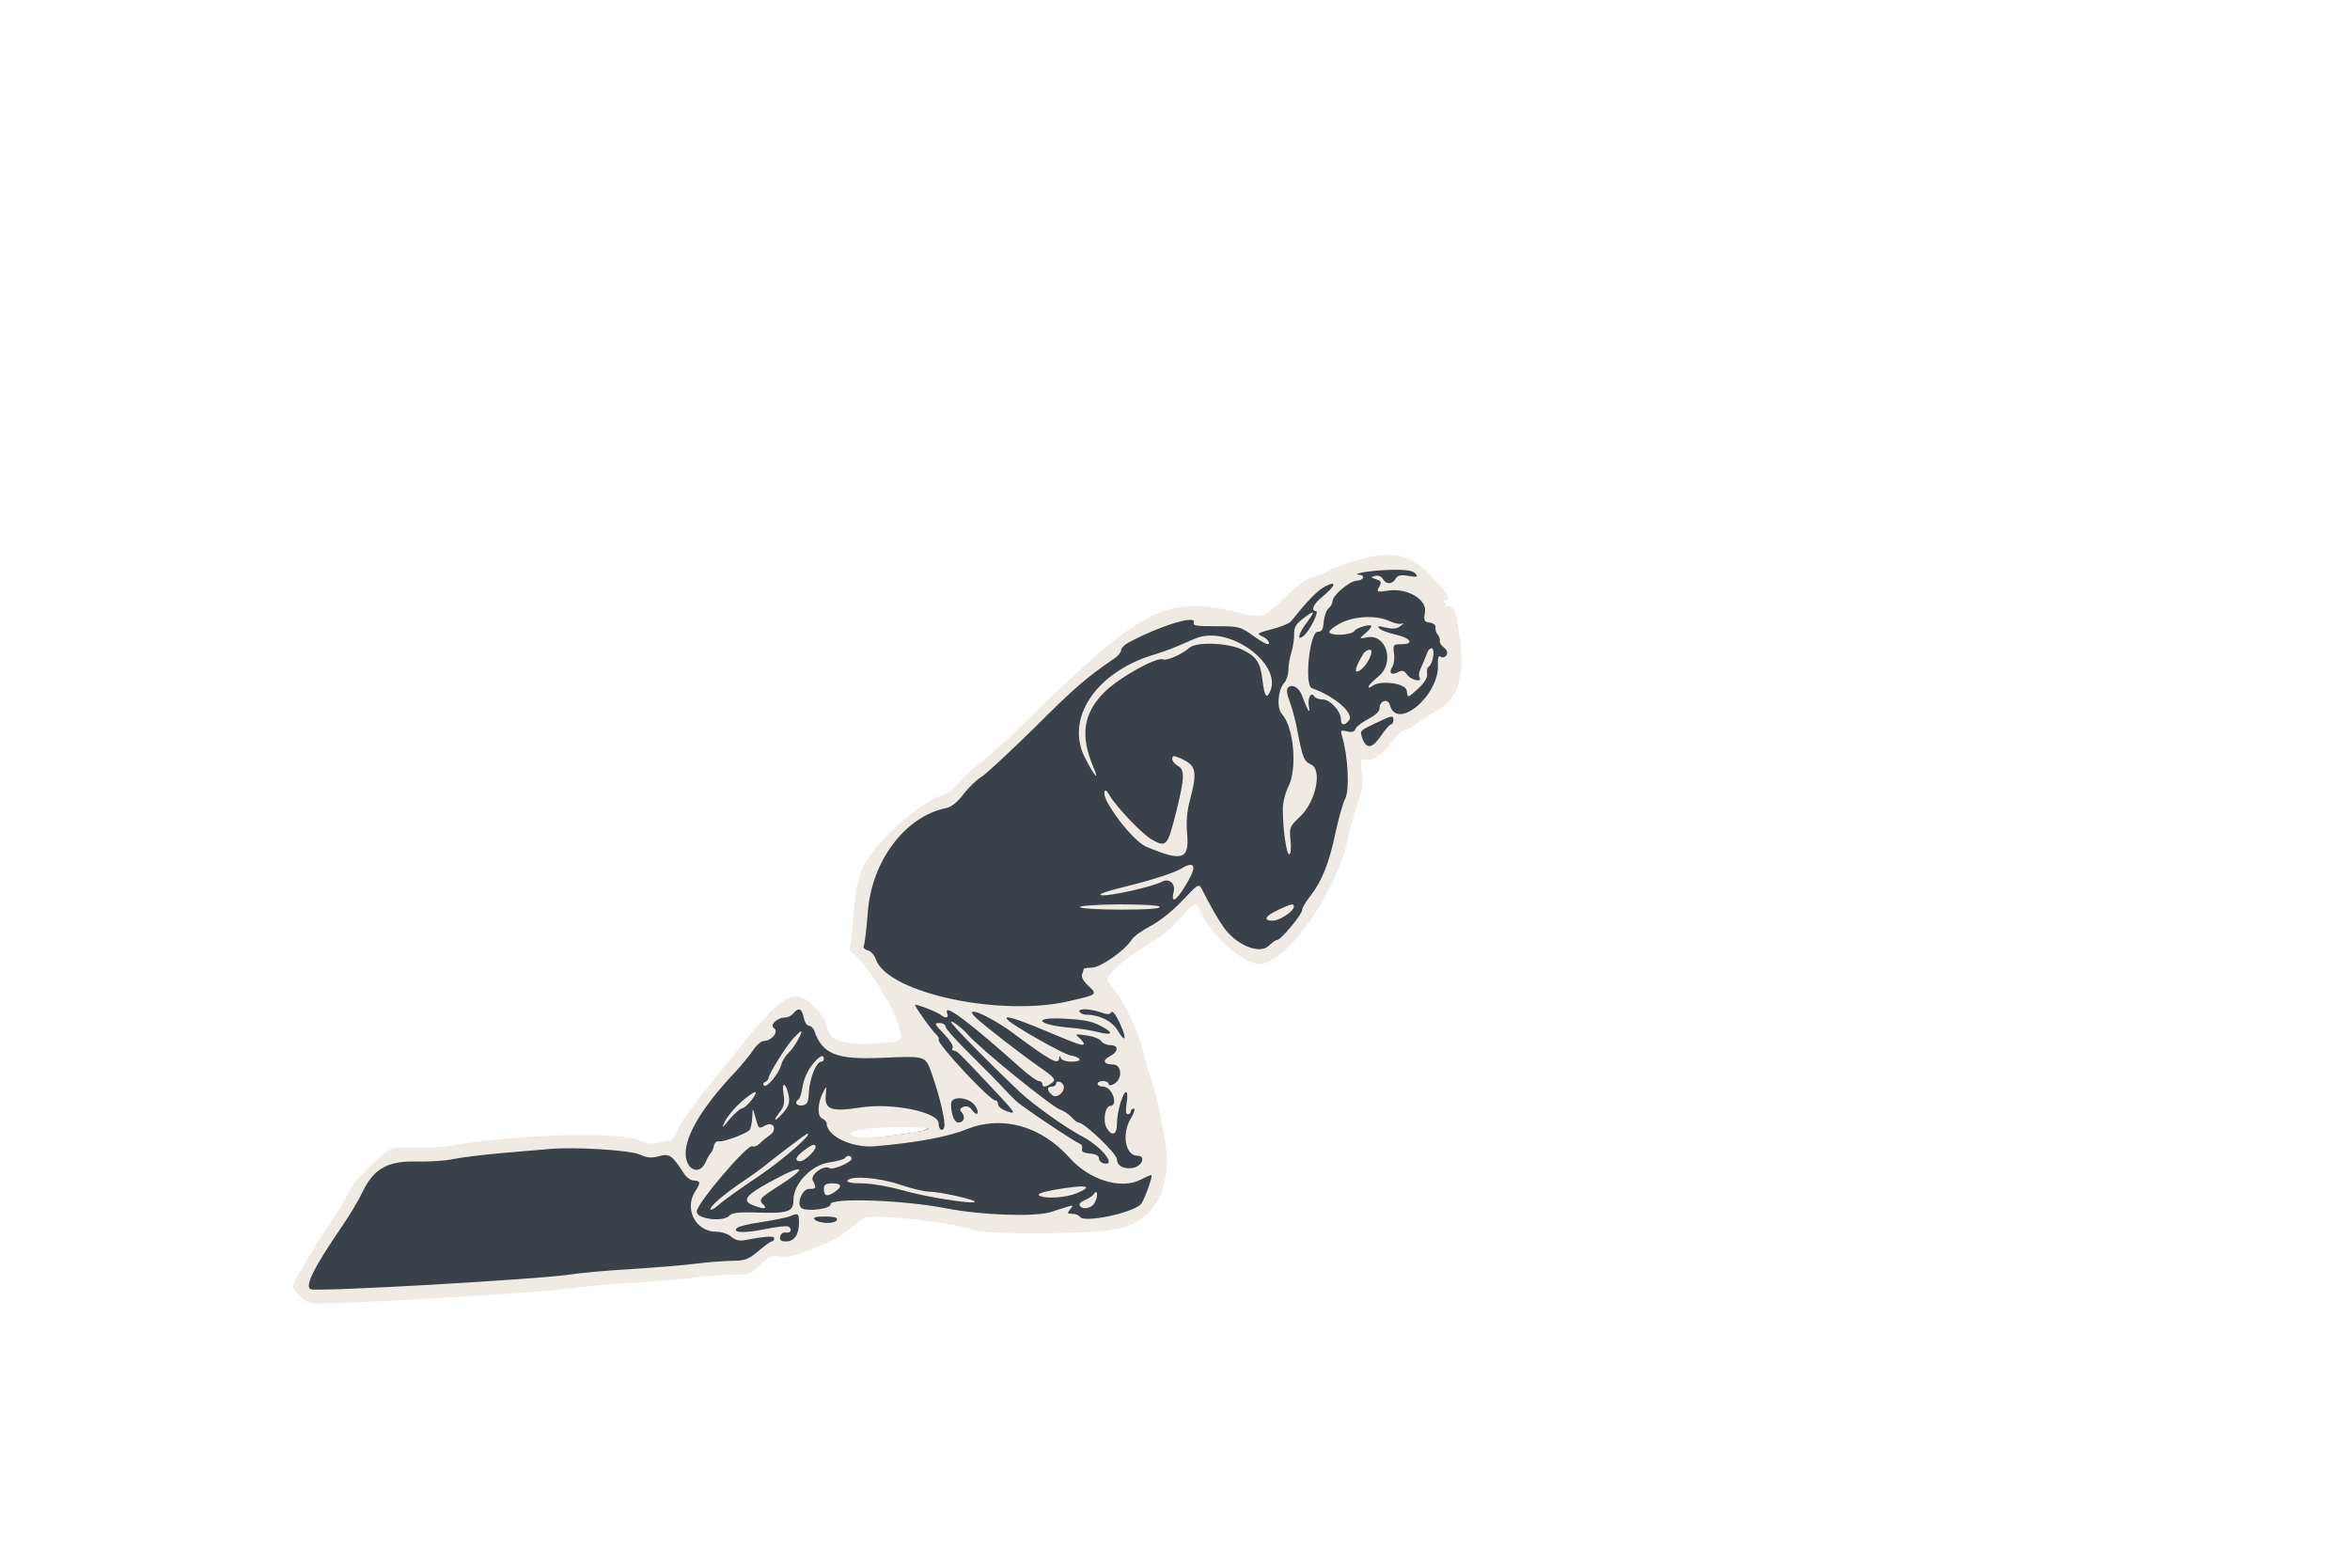
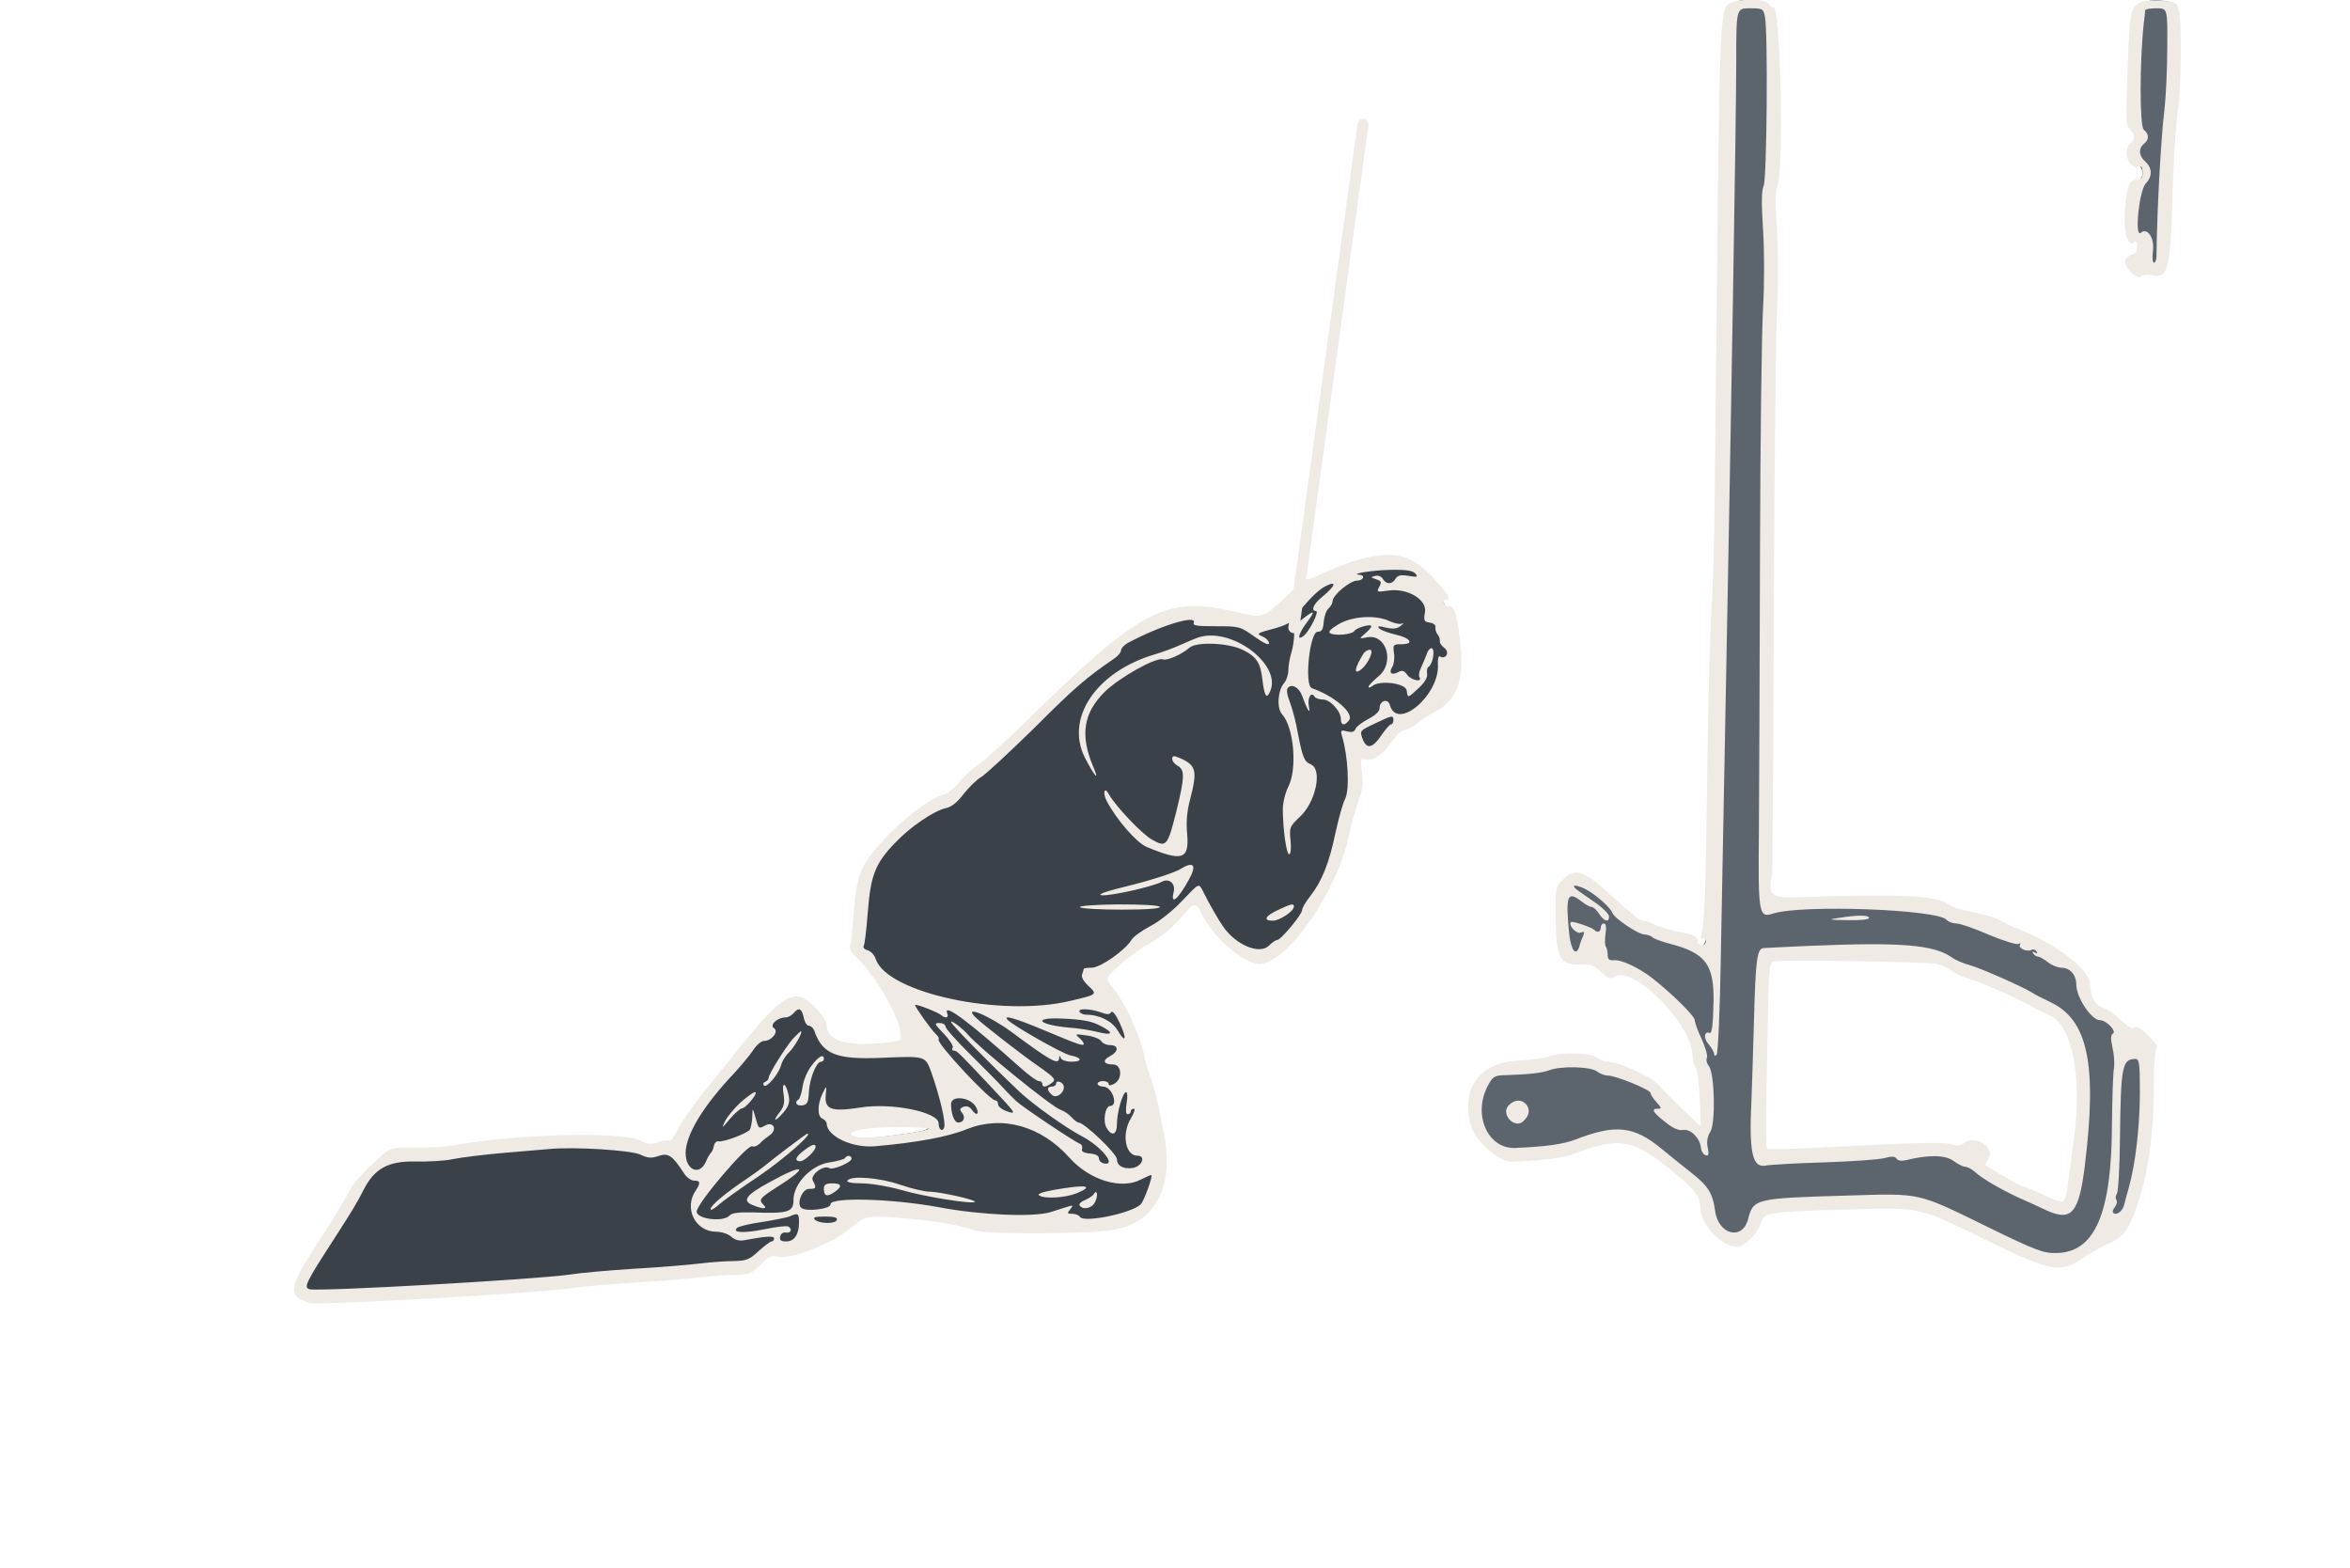
<svg xmlns="http://www.w3.org/2000/svg" viewBox="0 0 850 567">
+   <g transform="translate(0,567) scale(0.1,-0.1)" fill="#5C656E" stroke="none">
+     <path d="M6268 5653 c-24 -27 -28 -124 -35 -738 -3 -302 -6 -642 -8 -755 -1 -113 -3 -284 -4 -380 -1 -96 -6 -242 -11 -325 -5 -82 -12 -352 -15 -600 -8 -545 -16 -635 -54 -601 -10 9 -41 20 -71 26 -29 6 -67 17 -83 25 -17 8 -36 15 -43 15 -18 0 -83 43 -84 56 0 5 -24 30 -52 55 -128 109 -164 90 -161 -87 2 -130 9 -148 57 -141 39 6 73 -7 96 -36 16 -19 21 -20 39 -9 18 10 28 9 64 -9 66 -34 195 -145 196 -169 1 -8 12 -39 26 -68 13 -29 22 -59 19 -67 -4 -9 0 -22 7 -31 15 -18 25 -177 15 -220 -7 -27 -7 -27 -69 33 -34 33 -70 63 -79 66 -10 4 -18 13 -18 20 0 29 -128 96 -184 97 -12 0 -30 7 -40 15 -23 18 -131 20 -172 5 -15 -6 -66 -13 -113 -16 -95 -6 -110 -14 -142 -76 -52 -101 23 -255 121 -250 120 6 186 14 226 30 150 58 213 50 319 -38 33 -27 77 -62 97 -77 43 -33 58 -61 58 -109 0 -114 154 -148 181 -40 13 54 8 53 334 62 265 8 248 12 503 -113 231 -113 263 -119 345 -64 25 18 66 41 91 52 35 15 50 29 62 57 57 132 83 282 84 477 0 81 4 145 10 151 17 17 -45 70 -65 54 -8 -7 -12 -16 -9 -21 3 -5 -2 -9 -10 -9 -11 0 -16 9 -16 30 0 29 -55 80 -87 80 -20 0 -53 61 -53 96 0 53 -97 126 -243 185 -26 10 -58 26 -70 34 -12 8 -56 20 -97 27 -47 8 -80 19 -87 29 -24 32 -539 44 -631 14 -21 -6 -34 60 -22 110 1 6 4 438 6 960 2 523 7 1015 12 1095 4 80 4 205 -1 279 -6 94 -6 141 2 158 16 34 14 586 -2 633 -15 43 -108 58 -139 23z m737 -3449 c17 -4 41 -15 54 -25 13 -11 42 -24 65 -30 22 -6 73 -26 111 -44 39 -19 81 -39 95 -45 176 -79 195 -113 195 -345 0 -218 -28 -415 -60 -415 -14 0 -126 48 -190 82 -22 12 -54 28 -72 37 -38 19 -47 35 -31 61 24 38 -27 65 -67 36 -13 -9 -27 -11 -44 -5 -28 9 -115 7 -459 -11 -123 -6 -226 -9 -230 -5 -13 13 1 693 15 706 5 4 17 9 28 12 28 7 553 -2 590 -9z" />
+     <path d="M7746 5651 c-21 -23 -25 -53 -32 -272 -5 -143 -3 -167 10 -178 20 -17 20 -35 1 -51 -21 -18 -19 -58 5 -72 25 -16 26 -50 2 -65 -27 -17 -39 -179 -15 -205 12 -14 19 -15 30 -7 10 9 13 4 13 -26 0 -30 -3 -35 -13 -26 -26 21 -55 -24 -32 -49 13 -14 22 -17 31 -10 6 6 23 8 36 5 42 -11 47 9 54 206 7 216 9 262 24 389 6 52 9 158 8 235 -3 140 -3 140 -54 143 -40 2 -54 -1 -68 -17z" />
+   </g>
  <g transform="translate(0,567) scale(0.1,-0.1)" fill="#3A4148" stroke="none">
-     <path d="M4895 3620 c-33 -10 -78 -28 -100 -39 -21 -12 -46 -21 -53 -21 -21 0 -112 -80 -122 -106 -13 -32 -61 -38 -145 -19 -260 61 -343 18 -769 -400 -77 -75 -151 -142 -166 -150 -15 -8 -43 -34 -63 -58 -20 -25 -48 -48 -63 -51 -76 -20 -225 -150 -269 -236 -22 -43 -29 -75 -36 -164 -5 -61 -12 -117 -15 -125 -2 -8 7 -26 21 -40 74 -74 148 -197 161 -271 4 -19 11 -41 17 -47 9 -13 -56 -18 -205 -17 -54 0 -118 49 -118 89 0 12 -16 36 -35 55 -46 45 -93 33 -155 -38 -134 -156 -310 -380 -310 -395 0 -23 -33 -78 -42 -69 -6 6 -22 7 -45 0 -27 -7 -43 -6 -71 8 -66 32 -455 21 -667 -18 -33 -6 -99 -10 -146 -9 -93 2 -169 -44 -213 -131 -23 -47 -44 -81 -107 -178 -109 -168 -116 -190 -65 -210 33 -12 806 29 946 50 36 6 137 15 225 20 88 6 194 14 235 20 41 5 102 9 134 10 54 0 62 3 94 36 30 31 39 35 67 30 30 -6 50 -1 140 34 56 21 84 37 128 73 49 40 49 40 152 33 112 -7 243 -28 290 -46 39 -15 392 -14 496 1 147 21 207 138 169 329 -5 25 -14 70 -20 100 -6 30 -17 72 -25 92 -8 20 -21 66 -29 102 -20 82 -79 201 -119 239 -31 29 -31 29 -2 50 17 12 50 40 75 63 25 23 68 53 95 67 30 15 72 49 104 87 54 62 54 62 72 39 10 -13 19 -28 19 -32 1 -54 153 -182 204 -173 100 19 255 251 295 444 10 48 26 105 35 127 14 32 16 55 11 113 -7 74 -7 74 15 62 35 -19 65 -4 104 50 22 30 44 50 55 50 11 0 32 11 48 24 15 13 43 31 61 40 40 21 69 66 78 122 8 55 -15 221 -32 235 -8 6 -14 20 -14 31 0 11 -25 46 -57 79 -64 67 -140 78 -268 39z m-1838 -1997 c-4 -3 -2 -12 4 -20 15 -18 83 -17 99 2 13 16 55 20 64 7 3 -5 31 -10 62 -11 91 -4 93 -16 7 -29 -171 -25 -196 -25 -228 -1 -17 13 -32 24 -34 26 -5 3 19 33 27 33 3 0 2 -3 -1 -7z" />
+     <path d="M4905 3624 c-27 -8 -73 -26 -102 -40 -28 -14 -58 -26 -66 -28 -24 -3 -108 -76 -117 -102 -13 -32 -60 -39 -145 -19 -261 62 -342 19 -779 -409 -71 -70 -141 -133 -156 -141 -15 -8 -43 -34 -63 -58 -20 -25 -48 -48 -62 -51 -76 -19 -228 -154 -272 -240 -20 -39 -27 -74 -34 -160 -5 -61 -11 -118 -14 -127 -4 -11 2 -23 15 -32 51 -36 154 -206 166 -277 4 -19 11 -41 17 -47 9 -13 -56 -18 -205 -17 -54 0 -118 49 -118 89 0 12 -16 36 -35 55 -46 45 -93 33 -155 -38 -134 -156 -310 -380 -310 -395 0 -26 -33 -77 -44 -68 -9 8 -22 8 -45 0 -26 -9 -38 -8 -69 7 -66 32 -453 22 -667 -18 -33 -6 -99 -10 -146 -9 -93 2 -169 -44 -213 -131 -23 -46 -44 -80 -107 -178 -118 -182 -120 -191 -58 -213 27 -9 823 36 939 53 36 6 139 15 230 21 91 5 199 14 240 19 41 5 100 9 130 9 50 1 59 4 89 37 29 31 39 35 66 30 28 -6 78 6 140 33 67 29 85 39 128 74 49 40 49 40 160 33 116 -8 231 -26 282 -46 39 -15 392 -14 496 1 147 21 207 138 169 329 -5 25 -14 70 -20 100 -6 30 -17 72 -25 92 -8 20 -21 66 -29 102 -20 82 -79 201 -119 239 -31 29 -31 29 -2 50 17 12 50 40 75 63 25 23 68 53 95 67 30 15 72 49 104 87 54 62 54 62 72 39 10 -13 19 -28 19 -32 1 -54 153 -182 204 -173 100 19 255 251 295 444 10 48 26 105 36 127 13 31 15 55 10 109 -6 69 -6 69 20 62 41 -10 61 1 99 54 22 30 44 50 55 50 11 0 32 11 48 24 15 13 43 31 61 40 40 21 69 66 78 122 8 55 -15 221 -32 235 -8 6 -14 20 -14 31 0 11 -25 46 -57 79 -62 66 -138 78 -258 43z m-1848 -2001 c-4 -3 -2 -12 4 -20 15 -18 83 -17 99 2 13 16 55 20 64 7 3 -5 31 -10 62 -11 91 -4 93 -16 7 -29 -171 -25 -196 -25 -228 -1 -17 13 -32 24 -34 26 -5 3 19 33 27 33 3 0 2 -3 -1 -7z" />
  </g>
  <g transform="translate(0,567) scale(0.1,-0.1)" fill="#EFEAE4" stroke="none">
-     <path d="M4895 3640 c-33 -10 -78 -28 -100 -39 -21 -12 -47 -21 -56 -21 -9 0 -50 -31 -90 -70 -82 -77 -80 -77 -176 -54 -258 60 -341 17 -763 -396 -74 -73 -152 -143 -172 -156 -20 -13 -51 -41 -68 -63 -18 -22 -43 -42 -57 -46 -77 -19 -243 -166 -288 -254 -21 -43 -29 -76 -36 -160 -5 -58 -11 -116 -14 -128 -3 -12 -1 -25 5 -28 52 -32 165 -217 177 -288 5 -34 5 -34 -90 -41 -120 -8 -177 14 -177 69 0 12 -20 40 -45 65 -72 70 -111 48 -275 -155 -30 -38 -87 -109 -127 -158 -40 -50 -82 -110 -93 -135 -12 -24 -23 -42 -26 -39 -3 3 -21 1 -41 -5 -27 -7 -42 -6 -71 8 -66 32 -455 21 -667 -18 -33 -6 -99 -10 -147 -9 -86 2 -86 2 -151 -59 -36 -33 -72 -75 -81 -93 -25 -49 -48 -87 -82 -137 -54 -79 -124 -199 -124 -213 0 -15 37 -51 62 -60 27 -10 823 36 938 53 36 6 137 15 225 20 88 6 194 14 235 20 41 5 102 9 136 10 56 0 63 3 95 36 29 30 39 34 66 29 18 -3 49 1 75 11 118 44 139 54 191 97 49 40 49 40 152 33 112 -7 243 -28 290 -46 39 -15 392 -14 496 1 157 23 227 153 189 349 -5 25 -14 70 -20 100 -6 30 -17 72 -25 92 -8 20 -21 66 -29 102 -18 74 -71 187 -112 235 -27 32 -27 32 27 82 30 27 80 63 111 79 34 18 75 52 104 85 56 65 58 65 79 22 43 -91 166 -193 220 -183 105 20 273 268 314 464 10 48 27 106 36 130 13 32 16 57 11 97 -6 50 -5 53 14 48 27 -7 64 19 96 67 15 22 35 40 45 40 9 0 30 11 46 24 15 13 42 30 59 39 86 44 112 118 95 262 -12 98 -22 127 -43 122 -6 -1 -13 4 -15 11 -3 6 0 12 6 12 23 0 8 25 -56 91 -75 78 -144 90 -278 49z m225 -45 c10 -12 6 -13 -25 -8 -29 5 -40 2 -47 -10 -12 -21 -34 -22 -46 -1 -5 9 -17 14 -28 11 -17 -4 -17 -5 3 -12 19 -6 21 -10 12 -27 -11 -20 -9 -20 33 -14 69 10 141 -33 132 -79 -5 -30 -3 -34 18 -37 13 -2 22 -9 20 -17 -1 -7 2 -19 8 -26 6 -7 9 -18 8 -23 -2 -6 6 -18 17 -26 20 -16 4 -43 -17 -30 -5 3 -8 -9 -7 -28 7 -112 -149 -244 -174 -147 -7 24 -37 15 -37 -12 0 -12 -15 -26 -40 -39 -23 -12 -44 -28 -47 -36 -4 -11 -13 -14 -31 -9 -22 5 -24 4 -18 -17 22 -73 28 -191 12 -226 -10 -19 -25 -76 -36 -126 -22 -106 -49 -174 -90 -226 -17 -21 -30 -44 -30 -51 0 -16 -77 -109 -91 -109 -5 0 -18 -9 -29 -20 -34 -34 -120 2 -166 69 -14 19 -52 85 -71 124 -18 34 -12 37 -80 -34 -32 -34 -83 -74 -113 -89 -30 -16 -61 -38 -67 -49 -23 -38 -113 -101 -144 -101 -16 0 -29 -2 -29 -4 0 -2 -3 -11 -6 -20 -4 -9 5 -25 22 -41 34 -32 34 -32 -65 -55 -249 -60 -660 28 -703 150 -5 16 -18 30 -30 33 -11 3 -17 10 -14 16 4 5 10 61 15 123 14 184 135 345 282 375 20 4 42 21 65 52 20 25 48 52 62 60 15 8 101 88 193 178 146 146 188 182 289 251 14 9 25 23 25 30 0 7 11 19 25 27 116 62 249 103 238 73 -5 -11 11 -13 81 -13 84 0 87 -1 139 -38 32 -23 52 -32 52 -24 0 8 -10 19 -22 24 -25 12 -25 12 49 32 24 7 47 17 53 24 64 80 97 113 125 127 43 22 35 0 -14 -40 -30 -24 -41 -50 -21 -50 13 0 -23 -72 -44 -89 -26 -22 -20 7 9 45 34 45 31 50 -10 18 -28 -21 -35 -33 -34 -58 0 -17 -4 -47 -10 -66 -6 -19 -11 -48 -11 -64 0 -16 -7 -37 -15 -46 -23 -26 -28 -90 -8 -113 43 -47 56 -197 23 -262 -11 -22 -20 -58 -20 -81 0 -73 13 -164 23 -164 5 0 8 21 5 50 -5 47 -3 51 33 85 58 53 83 171 41 190 -25 11 -30 23 -48 115 -6 36 -19 85 -28 109 -11 29 -14 47 -7 54 15 15 40 0 51 -30 20 -55 31 -71 24 -36 -5 31 9 53 21 33 3 -5 17 -10 30 -10 26 0 65 -42 65 -71 0 -23 13 -25 29 -5 21 25 -51 88 -134 117 -28 10 -8 204 21 204 15 0 20 8 22 37 2 20 10 42 18 48 8 7 14 19 14 26 0 21 62 73 88 74 23 0 32 19 10 21 -40 3 49 17 113 18 56 1 80 -3 89 -14z m-80 -530 c0 -8 -4 -15 -9 -15 -4 0 -20 -18 -35 -40 -31 -46 -52 -51 -67 -14 -11 32 -13 30 48 59 58 28 63 29 63 10z m-1635 -1067 c15 -13 28 -9 21 7 -15 40 78 -30 264 -196 30 -27 60 -49 67 -49 7 0 13 -4 13 -10 0 -14 13 -13 34 3 17 12 13 18 -50 62 -66 46 -194 146 -223 173 -53 50 42 12 127 -50 142 -105 171 -122 173 -95 0 10 2 10 6 0 2 -7 20 -13 39 -13 41 0 38 15 -5 23 -26 5 -203 105 -226 128 -20 20 26 7 131 -37 126 -53 144 -59 144 -49 0 4 -8 14 -17 22 -16 13 -13 14 27 8 25 -3 48 -13 53 -20 4 -8 19 -15 32 -15 32 0 32 -23 0 -40 -29 -15 -24 -30 11 -30 32 0 35 -53 4 -70 -14 -7 -20 -7 -20 0 0 5 -9 10 -20 10 -11 0 -20 -4 -20 -10 0 -5 9 -10 20 -10 20 0 40 -27 40 -54 0 -9 -6 -16 -14 -16 -19 0 -28 -56 -13 -80 19 -32 37 -24 37 15 0 42 21 115 33 115 5 0 6 -18 2 -40 -4 -26 -3 -40 4 -40 6 0 11 5 11 10 0 6 5 10 11 10 6 0 1 -15 -10 -34 -35 -56 -21 -136 23 -136 31 0 18 -37 -15 -44 -34 -6 -59 7 -59 31 0 20 -118 133 -139 133 -4 0 -16 9 -26 20 -10 11 -27 22 -39 26 -31 10 -296 225 -336 273 -18 21 -60 53 -60 45 0 -9 131 -142 248 -253 50 -47 167 -130 224 -160 70 -36 129 -108 81 -99 -10 2 -18 10 -18 18 0 10 -12 16 -33 18 -23 2 -32 8 -28 17 2 7 -1 16 -8 18 -22 9 -209 134 -231 155 -11 10 -32 32 -47 48 -14 16 -67 69 -117 119 -50 49 -91 95 -91 102 0 7 -10 13 -22 13 -20 0 -18 -4 16 -39 21 -22 35 -44 32 -50 -4 -6 -2 -11 4 -11 11 0 16 -5 130 -126 97 -103 99 -106 61 -93 -17 6 -31 17 -31 25 0 8 -4 14 -10 14 -20 0 -213 207 -205 220 3 4 -2 13 -10 20 -15 13 -75 97 -75 105 0 6 83 -26 95 -37z m-498 -8 c3 -16 11 -30 19 -30 7 0 15 -8 19 -17 29 -86 80 -106 244 -99 158 7 158 7 179 -51 31 -87 54 -184 47 -201 -6 -17 -20 -8 -20 15 0 41 -171 76 -285 57 -104 -16 -129 -7 -123 48 3 33 3 33 -12 3 -19 -40 -19 -84 0 -91 8 -4 15 -11 15 -18 2 -46 91 -88 173 -82 151 13 266 34 334 62 128 51 268 12 371 -103 72 -81 187 -117 259 -79 18 9 34 16 37 16 8 0 -26 -94 -38 -106 -33 -32 -206 -68 -220 -45 -4 6 -16 11 -28 11 -18 0 -19 2 -7 16 12 15 11 16 -11 9 -14 -4 -41 -13 -60 -19 -59 -18 -253 -11 -380 14 -153 30 -419 39 -416 14 1 -16 -82 -27 -104 -14 -21 13 1 70 26 70 27 0 28 3 14 30 -11 20 39 58 60 45 12 -8 80 21 80 34 0 13 -17 14 -24 2 -3 -4 -28 -11 -55 -15 -66 -9 -131 -77 -131 -136 0 -44 -19 -50 -147 -45 -52 1 -76 -2 -84 -11 -21 -25 -119 -14 -119 14 0 29 185 246 201 236 6 -3 18 1 27 10 9 10 26 23 36 30 28 19 15 51 -15 36 -25 -14 -25 -14 -37 30 -10 35 -10 35 -11 0 -1 -19 -5 -40 -9 -46 -9 -13 -96 -46 -113 -42 -7 2 -15 -6 -17 -17 -2 -11 -7 -22 -11 -25 -3 -3 -12 -17 -18 -32 -23 -52 -73 -30 -73 31 0 67 64 172 177 291 23 25 53 61 66 80 12 19 30 35 40 35 28 0 55 34 37 46 -18 11 11 39 41 39 9 0 22 7 29 15 19 23 30 18 37 -15z m1073 19 c24 -9 34 -9 39 0 5 7 17 -9 31 -39 27 -58 22 -77 -8 -26 -20 33 -65 56 -114 56 -9 0 -20 5 -23 10 -8 13 34 13 75 -1z m0 -49 c51 -26 46 -37 -12 -22 -24 6 -68 13 -98 15 -115 10 -139 38 -29 33 73 -3 107 -9 139 -26z m-453 -289 c18 -27 8 -42 -11 -16 -8 12 -19 16 -31 12 -14 -6 -15 -10 -5 -22 13 -16 6 -35 -14 -35 -14 0 -26 30 -26 67 0 31 64 26 87 -6z m-177 -81 c35 -3 -44 -18 -154 -30 -64 -6 -95 -6 -110 2 -42 23 113 39 264 28z m-1035 -96 c25 -12 41 -13 68 -6 38 11 48 4 90 -61 9 -15 26 -27 37 -27 23 0 25 -8 7 -35 -45 -65 -2 -150 74 -150 19 0 43 -8 54 -18 12 -11 29 -16 45 -13 80 15 110 17 110 7 0 -6 -4 -11 -8 -11 -5 0 -27 -16 -49 -35 -36 -30 -48 -35 -95 -35 -29 -1 -87 -5 -128 -10 -41 -6 -147 -14 -235 -20 -88 -5 -189 -14 -225 -20 -111 -17 -911 -63 -936 -53 -23 9 10 77 110 223 34 50 57 88 82 138 38 75 89 103 184 101 47 -1 110 2 140 9 30 6 111 16 180 22 69 6 143 12 165 14 89 9 297 -4 330 -20z m575 -245 c0 -44 -17 -69 -46 -69 -19 0 -25 4 -22 18 2 10 11 16 21 14 18 -3 24 13 8 22 -5 3 -43 -1 -86 -10 -74 -15 -118 -13 -99 5 5 5 45 15 89 21 44 7 89 16 100 20 32 14 35 12 35 -21z m137 9 c-5 -16 -65 -14 -80 1 -8 8 2 11 37 11 34 0 46 -4 43 -12z" />
+     <path d="M6248 5653 c-24 -27 -28 -127 -35 -738 -3 -302 -6 -642 -8 -755 -1 -113 -3 -284 -4 -380 -1 -96 -6 -242 -11 -325 -5 -82 -12 -348 -15 -590 -5 -412 -9 -516 -21 -573 -3 -15 -1 -21 6 -17 5 3 10 -1 10 -9 0 -9 -7 -16 -15 -16 -8 0 -15 6 -15 14 0 20 -9 25 -71 36 -29 6 -66 17 -82 25 -17 8 -37 15 -46 15 -9 0 -53 36 -99 78 -109 103 -143 116 -186 73 -31 -32 -31 -32 -29 -147 2 -141 15 -165 89 -162 36 2 49 -3 74 -27 27 -25 33 -28 50 -17 69 43 284 -177 282 -288 0 -14 5 -31 11 -39 6 -7 13 -59 15 -115 l4 -101 -63 60 c-34 33 -75 74 -90 91 -27 30 -145 84 -184 84 -11 0 -29 7 -39 15 -24 18 -131 20 -173 4 -15 -6 -66 -13 -113 -15 -139 -8 -207 -102 -170 -235 16 -57 104 -133 150 -131 120 6 186 14 226 30 149 57 206 51 316 -34 114 -89 138 -117 138 -162 0 -60 78 -142 134 -142 25 0 75 50 84 83 11 42 21 44 299 52 286 9 264 13 521 -112 231 -113 263 -119 345 -64 25 18 65 40 89 51 49 21 67 40 87 85 53 121 80 279 81 470 0 80 4 145 10 151 7 7 -3 23 -30 49 -27 27 -43 36 -50 29 -7 -7 -23 2 -51 28 -22 21 -50 40 -63 44 -27 6 -46 42 -46 84 0 52 -123 147 -260 200 -19 7 -49 21 -65 31 -17 10 -62 23 -100 30 -39 7 -79 20 -90 29 -36 31 -189 38 -532 25 -107 -4 -120 6 -103 80 1 6 4 438 6 960 2 523 7 1015 12 1095 4 80 4 205 -1 279 -6 94 -6 141 2 158 24 53 11 651 -14 646 -6 -1 -14 5 -18 13 -12 22 -129 19 -149 -3z m136 -44 c11 -56 7 -586 -5 -612 -8 -17 -8 -64 -2 -158 5 -79 5 -195 0 -284 -5 -82 -10 -476 -11 -875 -1 -399 -3 -853 -4 -1010 -3 -308 -1 -321 52 -304 104 33 596 15 627 -23 6 -7 22 -13 35 -13 13 0 66 -18 118 -41 53 -22 101 -37 107 -33 7 4 9 3 5 -4 -7 -12 29 -27 43 -17 5 3 13 0 17 -6 5 -8 3 -9 -6 -4 -9 5 -11 4 -6 -3 4 -7 12 -12 18 -12 5 0 21 -9 35 -20 14 -11 36 -20 49 -20 31 0 54 -26 54 -61 0 -47 55 -129 86 -129 22 0 60 -39 47 -48 -9 -5 -9 -19 -2 -52 6 -25 8 -58 5 -75 -3 -16 -6 -107 -7 -201 -1 -324 -62 -464 -201 -466 -47 -1 -74 9 -250 95 -255 125 -238 121 -503 113 -337 -10 -343 -11 -362 -85 -20 -78 -106 -58 -119 27 -9 67 -26 93 -86 140 -29 23 -78 62 -108 87 -101 83 -166 90 -313 33 -45 -17 -106 -25 -216 -30 -99 -4 -154 118 -101 222 18 35 25 40 58 41 91 3 139 8 165 18 42 16 149 14 173 -4 10 -8 28 -15 39 -15 30 0 155 -52 155 -63 0 -6 10 -21 22 -34 18 -20 19 -23 5 -23 -26 0 -20 -12 26 -48 27 -22 49 -32 64 -29 27 5 60 -27 65 -62 1 -14 9 -27 17 -29 11 -4 13 2 8 27 -5 22 -1 40 9 57 20 30 16 212 -5 238 -7 9 -11 22 -7 31 3 8 -6 38 -19 67 -14 29 -25 60 -25 68 0 15 -79 93 -152 151 -48 38 -114 69 -140 66 -18 -1 -23 3 -23 20 0 11 -3 24 -6 28 -4 3 -5 24 -2 46 4 25 2 39 -6 39 -6 0 -11 -7 -11 -15 0 -16 -12 -20 -24 -8 -9 9 -79 33 -84 28 -11 -10 20 -44 35 -38 13 5 15 3 9 -13 -5 -10 -11 -27 -13 -36 -12 -39 -30 -17 -37 43 -14 140 -7 159 44 119 14 -11 30 -20 36 -20 7 0 19 -11 28 -25 18 -28 36 -33 36 -10 0 8 -19 28 -42 45 -24 16 -53 37 -66 46 -31 21 -23 28 15 12 35 -15 97 -68 105 -90 8 -20 94 -78 117 -78 9 0 21 -4 27 -9 5 -6 35 -17 66 -25 127 -33 158 -75 156 -208 -2 -87 -6 -117 -14 -114 -21 8 -23 -21 -3 -42 10 -12 19 -27 19 -34 0 -7 3 -8 9 -3 5 6 12 159 15 340 3 182 11 562 16 845 22 1135 40 2216 40 2403 0 197 0 197 49 197 46 0 49 -1 55 -31z m1356 -3896 c-1 -123 -16 -253 -40 -338 -6 -22 -14 -50 -17 -63 -6 -24 -29 -40 -40 -28 -3 3 0 12 6 20 7 8 10 20 6 26 -4 6 -3 16 2 23 5 7 10 98 11 202 3 259 8 284 55 285 15 0 17 -13 17 -127z" />
+     <path d="M6650 2350 c-40 -6 -36 -7 33 -8 46 -1 77 2 77 8 0 11 -40 11 -110 0z" />
+     <path d="M6545 2249 c-82 -4 -157 -7 -166 -8 -24 -2 -29 -40 -35 -267 -3 -109 -7 -237 -9 -284 -9 -186 3 -243 49 -236 22 4 119 9 216 12 96 3 193 10 214 15 29 8 41 7 46 -2 5 -7 18 -9 35 -5 79 20 143 19 171 -3 15 -11 34 -21 42 -21 9 0 25 -9 37 -20 24 -22 90 -61 155 -91 25 -11 71 -32 103 -47 90 -41 117 -9 138 163 45 366 11 528 -126 591 -27 13 -57 28 -65 34 -32 20 -187 89 -225 99 -22 6 -51 18 -65 28 -65 46 -182 56 -515 42z m460 -65 c17 -4 41 -15 54 -25 13 -11 42 -24 65 -30 39 -10 194 -79 226 -100 8 -5 36 -19 62 -30 85 -38 121 -227 88 -459 -6 -47 -16 -114 -20 -149 -11 -81 -8 -79 -88 -43 -38 18 -73 32 -78 32 -6 0 -111 60 -132 76 -2 1 2 11 9 23 26 41 -44 88 -86 57 -13 -9 -27 -11 -44 -5 -28 9 -120 7 -450 -10 -117 -7 -216 -9 -220 -6 -3 4 -4 88 -2 188 2 100 4 218 5 262 4 211 5 223 24 228 25 7 551 -2 587 -9z" />
+     <path d="M5456 1671 c-28 -31 22 -85 53 -57 24 21 27 46 9 64 -17 17 -42 15 -62 -7z" />
+     <path d="M7725 5650 c-20 -22 -24 -54 -31 -271 -5 -143 -3 -167 10 -178 20 -17 20 -35 1 -51 -30 -25 -3 -96 31 -83 10 4 14 -3 14 -21 0 -19 -5 -26 -19 -26 -30 0 -38 -20 -45 -111 -6 -84 12 -138 37 -112 4 3 7 -6 7 -20 0 -16 -6 -27 -14 -27 -7 0 -19 -7 -26 -15 -17 -21 36 -81 56 -64 7 5 23 7 36 4 56 -14 67 20 74 225 7 217 9 263 24 390 6 52 9 158 8 235 -3 140 -3 140 -75 142 -58 1 -74 -2 -88 -17z m114 -152 c0 -79 -5 -179 -10 -223 -13 -106 -27 -363 -29 -532 0 -13 -4 -23 -9 -23 -5 0 -7 18 -4 40 7 48 -19 89 -44 68 -23 -19 -6 151 18 178 25 26 24 56 -1 79 -24 21 -26 48 -5 65 19 16 19 34 -1 51 -15 12 -15 247 0 384 3 22 5 43 5 48 1 4 19 7 41 7 40 0 40 0 39 -142z" />
+     <path d="M4895 3640 c-33 -10 -82 -30 -110 -43 -27 -14 -52 -24 -56 -21 -4 2 -40 -28 -80 -66 -82 -77 -80 -77 -176 -54 -259 60 -340 18 -773 -406 -69 -67 -142 -133 -162 -146 -20 -13 -51 -41 -68 -63 -18 -22 -43 -42 -56 -45 -76 -20 -245 -170 -290 -259 -21 -40 -28 -74 -35 -161 -5 -61 -11 -118 -14 -127 -3 -8 4 -24 16 -35 68 -61 154 -205 166 -277 5 -34 5 -34 -90 -41 -120 -8 -177 14 -177 69 0 12 -20 40 -45 65 -72 70 -111 48 -275 -155 -30 -38 -87 -109 -127 -158 -40 -50 -81 -110 -93 -134 -11 -24 -24 -41 -29 -39 -5 3 -23 1 -40 -5 -26 -9 -38 -8 -69 7 -66 32 -453 22 -667 -18 -33 -6 -99 -10 -147 -9 -86 2 -86 2 -151 -59 -36 -33 -72 -75 -81 -93 -23 -45 -44 -80 -107 -177 -118 -183 -122 -204 -38 -233 27 -9 823 36 939 53 36 6 139 15 230 21 91 5 199 14 240 19 41 5 100 9 131 9 50 1 58 4 90 37 29 30 39 34 65 29 28 -5 80 8 142 35 12 6 34 15 50 22 15 7 49 30 75 51 49 40 49 40 160 33 116 -8 231 -26 282 -46 39 -15 392 -14 496 1 157 23 227 153 189 349 -5 25 -14 70 -20 100 -6 30 -17 72 -25 92 -8 20 -21 66 -29 102 -18 74 -71 187 -112 235 -27 32 -27 32 27 82 30 27 80 63 111 79 34 18 75 52 104 85 56 65 58 65 79 22 43 -91 166 -193 220 -183 105 20 273 268 314 464 10 48 27 106 36 130 13 32 16 57 11 97 -6 50 -5 53 14 48 27 -7 64 19 96 67 15 22 35 40 45 40 9 0 30 11 46 24 15 13 42 30 59 39 86 44 112 118 95 262 -12 98 -22 127 -43 122 -6 -1 -13 4 -15 11 -3 6 0 12 6 12 23 0 8 25 -56 91 -75 78 -144 90 -278 49z m225 -45 c10 -12 6 -13 -25 -8 -29 5 -40 2 -47 -10 -12 -21 -34 -22 -46 -1 -5 9 -17 14 -28 11 -17 -4 -17 -5 3 -12 19 -6 21 -10 12 -27 -11 -20 -9 -20 33 -14 69 10 141 -33 132 -79 -5 -30 -3 -34 18 -37 13 -2 22 -9 20 -17 -1 -7 2 -19 8 -26 6 -7 9 -18 8 -23 -2 -6 6 -18 17 -26 20 -16 4 -43 -17 -30 -5 3 -8 -9 -7 -28 7 -112 -149 -244 -174 -147 -7 24 -37 15 -37 -12 0 -12 -15 -26 -40 -39 -23 -12 -44 -28 -47 -36 -4 -11 -13 -14 -31 -9 -22 5 -24 4 -18 -17 22 -73 28 -191 12 -226 -10 -19 -25 -76 -36 -126 -22 -106 -49 -174 -90 -226 -17 -21 -30 -44 -30 -51 0 -16 -77 -109 -91 -109 -5 0 -18 -9 -29 -20 -34 -34 -120 2 -166 69 -14 19 -52 85 -71 124 -18 34 -12 37 -80 -34 -32 -34 -83 -74 -113 -89 -30 -16 -61 -38 -67 -49 -23 -38 -113 -101 -144 -101 -16 0 -29 -2 -29 -4 0 -2 -3 -11 -6 -20 -4 -9 5 -25 22 -41 34 -32 34 -32 -65 -55 -249 -60 -660 28 -703 150 -5 16 -18 30 -30 33 -11 3 -17 10 -14 16 4 5 10 61 15 123 10 132 27 176 100 251 54 57 140 115 182 124 20 4 42 21 65 52 20 25 48 52 62 60 15 8 101 88 193 178 146 146 188 182 289 251 14 9 25 23 25 30 0 7 11 19 25 27 116 62 249 103 238 73 -5 -11 11 -13 81 -13 84 0 87 -1 139 -38 32 -23 52 -32 52 -24 0 8 -10 19 -22 24 -25 12 -25 12 49 32 24 7 47 17 53 24 64 80 97 113 125 127 43 22 35 0 -14 -40 -30 -24 -41 -50 -21 -50 13 0 -23 -72 -44 -89 -26 -22 -20 7 9 45 34 45 31 50 -10 18 -28 -21 -35 -33 -34 -58 0 -17 -4 -47 -10 -66 -6 -19 -11 -48 -11 -64 0 -16 -7 -37 -15 -46 -23 -26 -28 -90 -8 -113 43 -47 56 -197 23 -262 -11 -22 -20 -58 -20 -81 0 -73 13 -164 23 -164 5 0 8 21 5 50 -5 47 -3 51 33 85 58 53 83 171 41 190 -25 11 -30 23 -48 115 -6 36 -19 85 -28 109 -11 29 -14 47 -7 54 15 15 40 0 51 -30 20 -55 31 -71 24 -36 -5 31 9 53 21 33 3 -5 17 -10 30 -10 26 0 65 -42 65 -71 0 -23 13 -25 29 -5 21 25 -51 88 -134 117 -28 10 -8 204 21 204 15 0 20 8 22 37 2 20 10 42 18 48 8 7 14 19 14 26 0 21 62 73 88 74 23 0 32 19 10 21 -40 3 49 17 113 18 56 1 80 -3 89 -14z m-80 -530 c0 -8 -4 -15 -9 -15 -4 0 -20 -18 -35 -40 -31 -46 -52 -51 -67 -14 -11 32 -13 30 48 59 58 28 63 29 63 10z m-1635 -1067 c15 -13 28 -9 21 7 -15 40 78 -30 264 -196 30 -27 60 -49 67 -49 7 0 13 -4 13 -10 0 -14 13 -13 34 3 17 12 13 18 -50 62 -66 46 -194 146 -223 173 -53 50 42 12 127 -50 142 -105 171 -122 173 -95 0 10 2 10 6 0 2 -7 20 -13 39 -13 41 0 38 15 -5 23 -26 5 -203 105 -226 128 -20 20 26 7 131 -37 126 -53 144 -59 144 -49 0 4 -8 14 -17 22 -16 13 -13 14 27 8 25 -3 48 -13 53 -20 4 -8 19 -15 32 -15 32 0 32 -23 0 -40 -29 -15 -24 -30 11 -30 32 0 35 -53 4 -70 -14 -7 -20 -7 -20 0 0 5 -9 10 -20 10 -11 0 -20 -4 -20 -10 0 -5 9 -10 20 -10 20 0 40 -27 40 -54 0 -9 -6 -16 -14 -16 -19 0 -28 -56 -13 -80 19 -32 37 -24 37 15 0 42 21 115 33 115 5 0 6 -18 2 -40 -4 -26 -3 -40 4 -40 6 0 11 5 11 10 0 6 5 10 11 10 6 0 1 -15 -10 -34 -35 -56 -21 -136 23 -136 31 0 18 -37 -15 -44 -34 -6 -59 7 -59 31 0 20 -118 133 -139 133 -4 0 -16 9 -26 20 -10 11 -27 22 -39 26 -31 10 -296 225 -336 273 -18 21 -60 53 -60 45 0 -9 131 -142 248 -253 50 -47 167 -130 224 -160 70 -36 129 -108 81 -99 -10 2 -18 10 -18 18 0 10 -12 16 -33 18 -23 2 -32 8 -28 17 2 7 -1 16 -8 18 -22 9 -209 134 -231 155 -11 10 -32 32 -47 48 -14 16 -67 69 -117 119 -50 49 -91 95 -91 102 0 7 -10 13 -22 13 -20 0 -18 -4 16 -39 21 -22 35 -44 32 -50 -4 -6 -2 -11 4 -11 11 0 16 -5 130 -126 97 -103 99 -106 61 -93 -17 6 -31 17 -31 25 0 8 -4 14 -10 14 -20 0 -213 207 -205 220 3 4 -2 13 -10 20 -15 13 -75 97 -75 105 0 6 83 -26 95 -37z m-498 -8 c3 -16 11 -30 19 -30 7 0 15 -8 19 -17 29 -86 80 -106 244 -99 158 7 158 7 179 -51 31 -87 54 -184 47 -201 -6 -17 -20 -8 -20 15 0 41 -171 76 -285 57 -104 -16 -129 -7 -123 48 3 33 3 33 -12 3 -19 -40 -19 -84 0 -91 8 -4 15 -11 15 -18 2 -46 91 -88 173 -82 151 13 266 34 334 62 128 51 268 12 371 -103 72 -81 187 -117 259 -79 18 9 34 16 37 16 8 0 -26 -94 -38 -106 -33 -32 -206 -68 -220 -45 -4 6 -16 11 -28 11 -18 0 -19 2 -7 16 12 15 11 16 -11 9 -14 -4 -41 -13 -60 -19 -62 -19 -253 -11 -406 18 -169 31 -393 37 -390 10 1 -16 -83 -27 -104 -14 -21 13 1 70 26 70 27 0 28 3 14 30 -11 20 39 58 60 45 12 -8 80 21 80 34 0 13 -17 14 -24 2 -3 -4 -28 -11 -55 -15 -66 -9 -131 -77 -131 -136 0 -44 -19 -50 -147 -45 -52 1 -76 -2 -84 -11 -21 -25 -119 -14 -119 14 0 29 185 246 201 236 6 -3 18 1 27 10 9 10 26 23 36 30 28 19 15 51 -15 36 -25 -14 -25 -14 -37 30 -10 35 -10 35 -11 0 -1 -19 -5 -40 -9 -46 -9 -13 -96 -46 -113 -42 -7 2 -15 -6 -17 -17 -2 -11 -7 -22 -11 -25 -3 -3 -12 -17 -18 -32 -23 -52 -73 -30 -73 31 0 67 64 172 177 291 23 25 53 61 66 80 12 19 30 35 40 35 28 0 55 34 37 46 -18 11 11 39 41 39 9 0 22 7 29 15 19 23 30 18 37 -15z m1073 19 c24 -9 34 -9 39 0 5 7 17 -9 31 -39 27 -58 22 -77 -8 -26 -20 33 -65 56 -114 56 -9 0 -20 5 -23 10 -8 13 34 13 75 -1z m0 -49 c51 -26 46 -37 -12 -22 -24 6 -68 13 -98 15 -115 10 -139 38 -29 33 73 -3 107 -9 139 -26z m-453 -289 c18 -27 8 -42 -11 -16 -8 12 -19 16 -31 12 -14 -6 -15 -10 -5 -22 13 -16 6 -35 -14 -35 -14 0 -26 30 -26 67 0 31 64 26 87 -6z m-177 -81 c35 -3 -44 -18 -154 -30 -64 -6 -95 -6 -110 2 -42 23 113 39 264 28z m-1034 -96 c27 -13 40 -14 66 -5 35 12 50 2 91 -61 10 -16 26 -28 37 -28 23 0 25 -8 7 -35 -45 -65 -2 -150 74 -150 19 0 43 -8 54 -18 12 -11 29 -16 45 -13 80 15 110 17 110 7 0 -6 -4 -11 -9 -11 -5 0 -26 -16 -47 -35 -32 -30 -44 -35 -88 -36 -28 0 -85 -4 -126 -9 -41 -5 -149 -14 -240 -19 -91 -6 -194 -15 -230 -21 -114 -17 -905 -62 -940 -53 -23 6 -14 24 89 183 63 98 84 132 107 178 38 75 89 103 184 101 47 -1 110 2 140 9 30 6 111 16 180 22 69 6 143 12 165 14 90 9 297 -4 331 -20z m574 -245 c0 -44 -17 -69 -46 -69 -19 0 -25 4 -22 18 2 10 11 16 21 14 18 -3 24 13 8 22 -5 3 -43 -1 -86 -10 -74 -15 -118 -13 -99 5 5 5 45 15 89 21 44 7 89 16 100 20 32 14 35 12 35 -21z m137 9 c-5 -16 -65 -14 -80 1 -8 8 2 11 37 11 34 0 46 -4 43 -12z" />
    <path d="M4841 3412 c-28 -17 -38 -27 -30 -32 17 -11 80 -5 88 8 7 12 61 27 61 17 0 -4 -10 -16 -22 -26 -23 -20 -23 -20 7 -14 71 13 101 -94 40 -142 -19 -16 -35 -32 -35 -37 0 -5 6 -3 14 3 27 22 120 10 124 -16 4 -29 3 -29 43 8 22 20 33 39 31 52 -2 11 0 23 6 26 14 9 23 59 12 66 -6 3 -15 -6 -20 -22 -6 -15 -15 -38 -21 -50 -6 -11 -8 -26 -5 -32 13 -20 -29 -12 -44 8 -11 16 -18 18 -33 10 -24 -13 -35 -3 -21 19 6 10 9 32 6 50 -4 30 -3 32 28 32 47 0 32 23 -23 35 -25 6 -51 15 -58 22 -9 9 -3 10 24 3 27 -6 41 -4 54 7 10 8 12 11 5 8 -7 -4 -27 0 -45 8 -50 24 -135 19 -186 -11z" />
    <path d="M4330 3363 c-8 -3 -35 -14 -59 -25 -25 -11 -67 -27 -95 -35 -212 -63 -325 -232 -251 -375 34 -66 53 -87 30 -33 -49 115 -37 195 40 272 54 53 188 128 212 118 15 -5 67 18 95 42 25 23 141 18 192 -7 50 -24 65 -46 72 -107 7 -57 14 -71 25 -50 55 98 -138 245 -261 200z" />
    <path d="M4933 3308 c-34 -54 -39 -83 -8 -58 25 21 46 70 30 70 -8 0 -17 -6 -22 -12z" />
    <path d="M4240 2925 c0 -8 9 -19 20 -25 26 -14 25 -42 -5 -164 -32 -127 -36 -132 -88 -103 -36 20 -131 120 -156 164 -16 30 -24 7 -8 -24 35 -67 107 -150 144 -166 129 -54 155 -46 147 46 -4 42 -1 82 10 123 28 107 23 126 -36 152 -23 10 -28 9 -28 -3z" />
    <path d="M4268 2526 c-20 -12 -99 -38 -175 -57 -95 -23 -128 -35 -107 -37 32 -3 183 31 217 49 26 14 50 -7 42 -38 -12 -49 16 -26 55 45 30 54 18 69 -32 38z" />
    <path d="M3906 2389 c3 -5 70 -9 150 -9 94 0 143 4 139 10 -4 6 -64 9 -150 9 -81 -1 -142 -5 -139 -10z" />
    <path d="M4623 2379 c-47 -22 -56 -39 -19 -39 24 0 76 34 76 51 0 12 -8 11 -57 -12z" />
    <path d="M3820 1751 c0 -6 -7 -11 -15 -11 -20 0 -19 -14 1 -31 17 -14 48 13 41 35 -5 14 -27 20 -27 7z" />
    <path d="M2868 1913 c-27 -31 -88 -128 -88 -142 0 -5 -6 -11 -12 -14 -7 -2 -9 -8 -5 -13 10 -11 55 43 63 76 4 14 17 34 29 45 18 17 51 75 42 75 -2 0 -15 -12 -29 -27z" />
    <path d="M2935 1815 c-15 -19 -29 -53 -32 -75 -3 -22 -10 -43 -14 -46 -17 -10 -9 -25 13 -22 18 3 22 10 24 50 3 49 27 108 44 108 6 0 10 5 10 10 0 20 -20 9 -45 -25z" />
    <path d="M2834 1714 c5 -33 2 -47 -15 -68 -27 -35 -15 -34 16 2 17 20 22 35 18 57 -9 49 -27 57 -19 9z" />
    <path d="M2679 1683 c-22 -20 -47 -50 -56 -67 -14 -29 -13 -29 17 7 17 20 37 37 43 38 15 0 62 59 48 59 -6 0 -29 -17 -52 -37z" />
    <path d="M2850 1519 c-36 -27 -74 -57 -86 -67 -11 -9 -40 -30 -65 -47 -71 -47 -129 -95 -129 -108 0 -6 12 0 28 14 15 14 80 61 145 104 89 60 206 162 175 154 -1 0 -32 -23 -68 -50z" />
    <path d="M2908 1509 c-31 -23 -36 -39 -13 -39 15 0 55 38 55 52 0 13 -13 9 -42 -13z" />
    <path d="M2783 1394 c-87 -47 -101 -68 -57 -84 36 -14 51 -13 36 2 -19 19 -15 24 52 67 117 74 95 85 -31 15z" />
    <path d="M3065 1400 c-4 -6 16 -10 52 -10 33 0 97 -11 143 -24 86 -25 257 -52 266 -43 7 7 -128 37 -165 37 -17 0 -64 11 -105 25 -76 26 -179 34 -191 15z" />
    <path d="M2980 1372 c0 -28 10 -32 36 -15 32 21 30 33 -6 33 -22 0 -30 -5 -30 -18z" />
    <path d="M3810 1366 c-43 -8 -60 -15 -51 -20 20 -13 96 -8 135 8 67 28 35 33 -84 12z" />
    <path d="M3956 1351 c-4 -7 -19 -16 -33 -22 -13 -5 -21 -13 -18 -19 11 -17 44 -11 55 11 13 23 9 51 -4 30z" />
  </g>
+   <line x1="468" y1="227" x2="493" y2="45" stroke="#EFEAE4" stroke-width="4" stroke-linecap="round" />
</svg>
